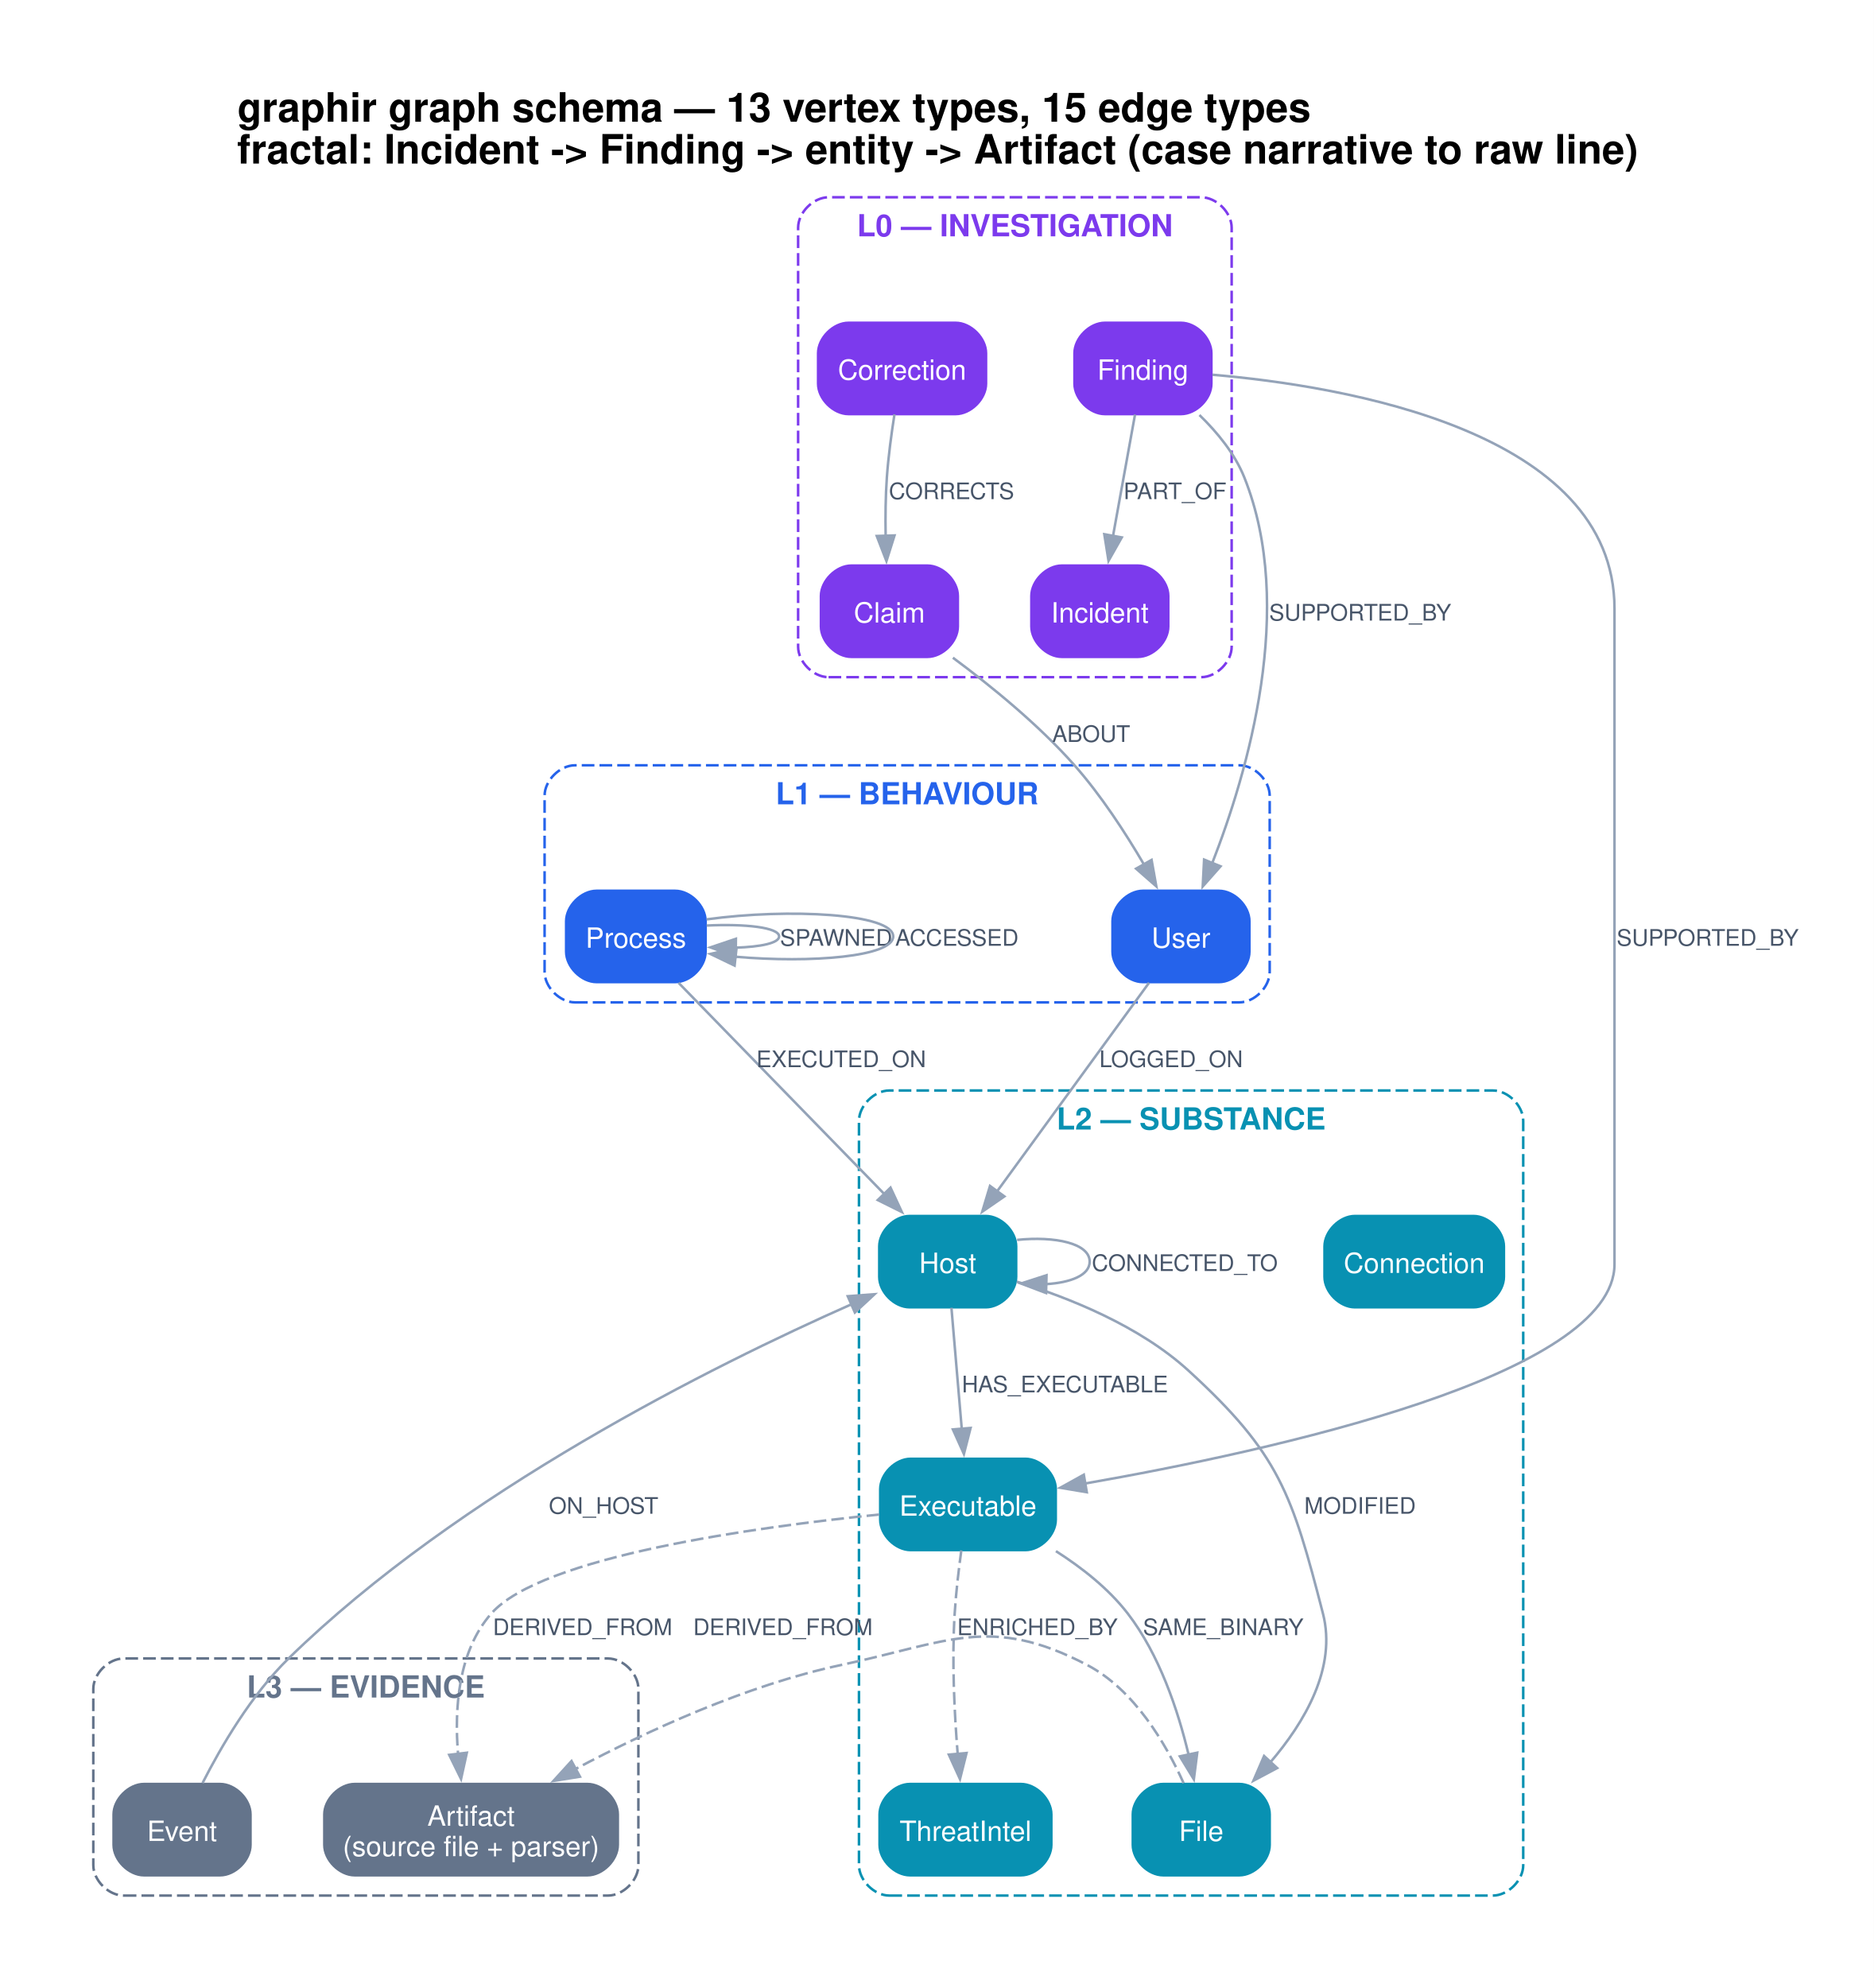
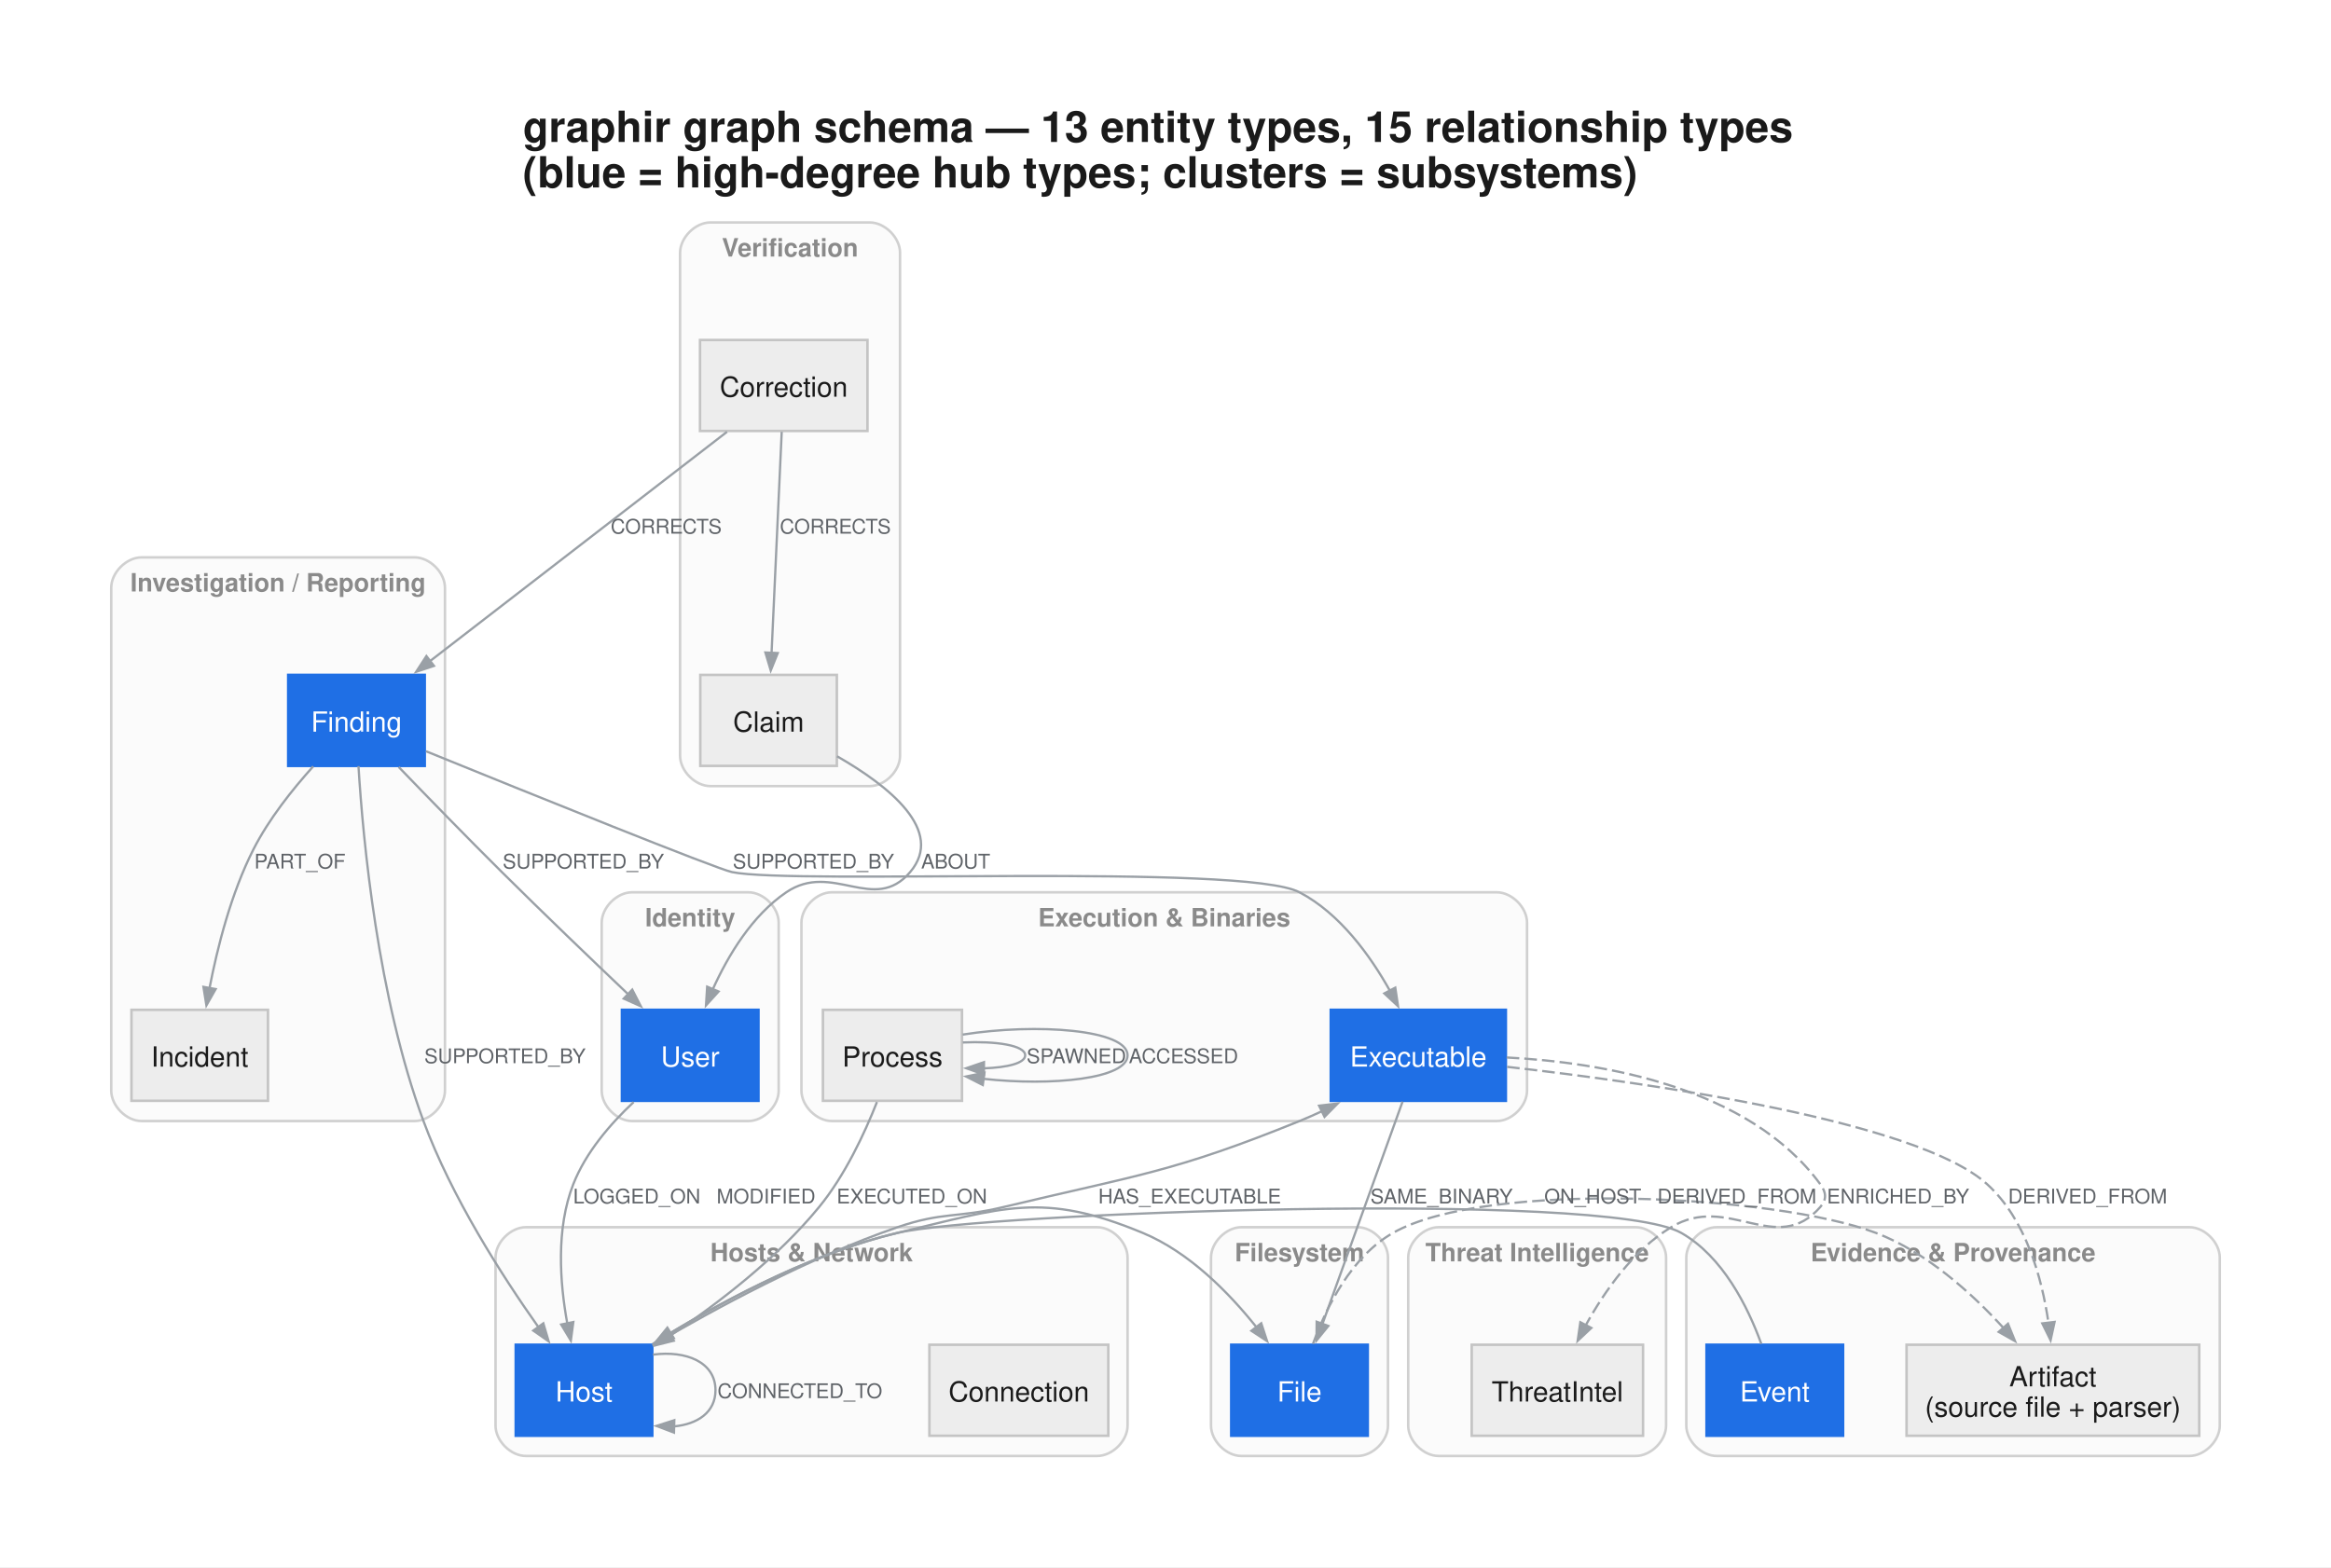
- <svg xmlns="http://www.w3.org/2000/svg" width="739pt" height="784pt" viewBox="0.00 0.00 739.00 784.00">
-   <g id="graph0" class="graph" transform="scale(1 1) rotate(0) translate(28.8 755.55)">
-     <polygon fill="white" stroke="none" points="-28.8,28.8 -28.8,-755.55 710.3,-755.55 710.3,28.8 -28.8,28.8" />
-     <text xml:space="preserve" text-anchor="start" x="64.75" y="-707.55" font-family="Helvetica,sans-Serif" font-weight="bold" font-size="16.00">graphir graph schema — 13 vertex types, 15 edge types</text>
-     <text xml:space="preserve" text-anchor="start" x="64.75" y="-691.05" font-family="Helvetica,sans-Serif" font-weight="bold" font-size="16.00">fractal: Incident -&gt; Finding -&gt; entity -&gt; Artifact (case narrative to raw line)</text>
+ <svg xmlns="http://www.w3.org/2000/svg" width="922pt" height="620pt" viewBox="0.00 0.00 922.00 620.00">
+   <g id="graph0" class="graph" transform="scale(1 1) rotate(0) translate(36 584)">
+     <polygon fill="white" stroke="none" points="-36,36 -36,-584 886,-584 886,36 -36,36" />
+     <text xml:space="preserve" text-anchor="start" x="170.75" y="-527.85" font-family="Helvetica,sans-Serif" font-weight="bold" font-size="17.00" fill="#1a1a1a">graphir graph schema — 13 entity types, 15 relationship types</text>
+     <text xml:space="preserve" text-anchor="start" x="170.75" y="-509.85" font-family="Helvetica,sans-Serif" font-weight="bold" font-size="17.00" fill="#1a1a1a">(blue = high-degree hub types; clusters = subsystems)</text>
    <g id="clust1" class="cluster">
-       <path fill="white" stroke="#7c3aed" stroke-dasharray="5,2" d="M298,-488.5C298,-488.5 445,-488.5 445,-488.5 451,-488.5 457,-494.5 457,-500.5 457,-500.5 457,-665.75 457,-665.75 457,-671.75 451,-677.75 445,-677.75 445,-677.75 298,-677.75 298,-677.75 292,-677.75 286,-671.75 286,-665.75 286,-665.75 286,-500.5 286,-500.5 286,-494.5 292,-488.5 298,-488.5" />
-       <text xml:space="preserve" text-anchor="middle" x="371.5" y="-662.35" font-family="Helvetica,sans-Serif" font-weight="bold" font-size="12.00" fill="#7c3aed">L0 — INVESTIGATION</text>
+       <path fill="#fbfbfb" stroke="#d0d0d0" d="M20,-140.5C20,-140.5 128,-140.5 128,-140.5 134,-140.5 140,-146.5 140,-152.5 140,-152.5 140,-351.5 140,-351.5 140,-357.5 134,-363.5 128,-363.5 128,-363.5 20,-363.5 20,-363.5 14,-363.5 8,-357.5 8,-351.5 8,-351.5 8,-152.5 8,-152.5 8,-146.5 14,-140.5 20,-140.5" />
+       <text xml:space="preserve" text-anchor="middle" x="74" y="-350" font-family="Helvetica,sans-Serif" font-weight="bold" font-size="10.00" fill="#8a8a8a">Investigation / Reporting</text>
    </g>
    <g id="clust2" class="cluster">
-       <path fill="white" stroke="#2563eb" stroke-dasharray="5,2" d="M198,-360.25C198,-360.25 460,-360.25 460,-360.25 466,-360.25 472,-366.25 472,-372.25 472,-372.25 472,-441.75 472,-441.75 472,-447.75 466,-453.75 460,-453.75 460,-453.75 198,-453.75 198,-453.75 192,-453.75 186,-447.75 186,-441.75 186,-441.75 186,-372.25 186,-372.25 186,-366.25 192,-360.25 198,-360.25" />
-       <text xml:space="preserve" text-anchor="middle" x="329" y="-438.35" font-family="Helvetica,sans-Serif" font-weight="bold" font-size="12.00" fill="#2563eb">L1 — BEHAVIOUR</text>
+       <path fill="#fbfbfb" stroke="#d0d0d0" d="M245,-273C245,-273 308,-273 308,-273 314,-273 320,-279 320,-285 320,-285 320,-484 320,-484 320,-490 314,-496 308,-496 308,-496 245,-496 245,-496 239,-496 233,-490 233,-484 233,-484 233,-285 233,-285 233,-279 239,-273 245,-273" />
+       <text xml:space="preserve" text-anchor="middle" x="276.5" y="-482.5" font-family="Helvetica,sans-Serif" font-weight="bold" font-size="10.00" fill="#8a8a8a">Verification</text>
    </g>
    <g id="clust3" class="cluster">
-       <path fill="white" stroke="#0891b2" stroke-dasharray="5,2" d="M322,-8C322,-8 560,-8 560,-8 566,-8 572,-14 572,-20 572,-20 572,-313.5 572,-313.5 572,-319.5 566,-325.5 560,-325.5 560,-325.5 322,-325.5 322,-325.5 316,-325.5 310,-319.5 310,-313.5 310,-313.5 310,-20 310,-20 310,-14 316,-8 322,-8" />
-       <text xml:space="preserve" text-anchor="middle" x="441" y="-310.1" font-family="Helvetica,sans-Serif" font-weight="bold" font-size="12.00" fill="#0891b2">L2 — SUBSTANCE</text>
+       <path fill="#fbfbfb" stroke="#d0d0d0" d="M214,-140.5C214,-140.5 260,-140.5 260,-140.5 266,-140.5 272,-146.5 272,-152.5 272,-152.5 272,-219 272,-219 272,-225 266,-231 260,-231 260,-231 214,-231 214,-231 208,-231 202,-225 202,-219 202,-219 202,-152.5 202,-152.5 202,-146.5 208,-140.5 214,-140.5" />
+       <text xml:space="preserve" text-anchor="middle" x="237" y="-217.5" font-family="Helvetica,sans-Serif" font-weight="bold" font-size="10.00" fill="#8a8a8a">Identity</text>
    </g>
    <g id="clust4" class="cluster">
-       <path fill="white" stroke="#64748b" stroke-dasharray="5,2" d="M20,-8C20,-8 211,-8 211,-8 217,-8 223,-14 223,-20 223,-20 223,-89.5 223,-89.5 223,-95.5 217,-101.5 211,-101.5 211,-101.5 20,-101.5 20,-101.5 14,-101.5 8,-95.5 8,-89.5 8,-89.5 8,-20 8,-20 8,-14 14,-8 20,-8" />
-       <text xml:space="preserve" text-anchor="middle" x="115.5" y="-86.1" font-family="Helvetica,sans-Serif" font-weight="bold" font-size="12.00" fill="#64748b">L3 — EVIDENCE</text>
+       <path fill="#fbfbfb" stroke="#d0d0d0" d="M293,-140.5C293,-140.5 556,-140.5 556,-140.5 562,-140.5 568,-146.5 568,-152.5 568,-152.5 568,-219 568,-219 568,-225 562,-231 556,-231 556,-231 293,-231 293,-231 287,-231 281,-225 281,-219 281,-219 281,-152.5 281,-152.5 281,-146.5 287,-140.5 293,-140.5" />
+       <text xml:space="preserve" text-anchor="middle" x="424.5" y="-217.5" font-family="Helvetica,sans-Serif" font-weight="bold" font-size="10.00" fill="#8a8a8a">Execution &amp; Binaries</text>
+     </g>
+     <g id="clust5" class="cluster">
+       <path fill="#fbfbfb" stroke="#d0d0d0" d="M455,-8C455,-8 501,-8 501,-8 507,-8 513,-14 513,-20 513,-20 513,-86.5 513,-86.5 513,-92.5 507,-98.5 501,-98.5 501,-98.5 455,-98.5 455,-98.5 449,-98.5 443,-92.5 443,-86.5 443,-86.5 443,-20 443,-20 443,-14 449,-8 455,-8" />
+       <text xml:space="preserve" text-anchor="middle" x="478" y="-85" font-family="Helvetica,sans-Serif" font-weight="bold" font-size="10.00" fill="#8a8a8a">Filesystem</text>
+     </g>
+     <g id="clust6" class="cluster">
+       <path fill="#fbfbfb" stroke="#d0d0d0" d="M172,-8C172,-8 398,-8 398,-8 404,-8 410,-14 410,-20 410,-20 410,-86.5 410,-86.5 410,-92.5 404,-98.5 398,-98.5 398,-98.5 172,-98.5 172,-98.5 166,-98.5 160,-92.5 160,-86.5 160,-86.5 160,-20 160,-20 160,-14 166,-8 172,-8" />
+       <text xml:space="preserve" text-anchor="middle" x="285" y="-85" font-family="Helvetica,sans-Serif" font-weight="bold" font-size="10.00" fill="#8a8a8a">Hosts &amp; Network</text>
+     </g>
+     <g id="clust7" class="cluster">
+       <path fill="#fbfbfb" stroke="#d0d0d0" d="M533,-8C533,-8 611,-8 611,-8 617,-8 623,-14 623,-20 623,-20 623,-86.5 623,-86.5 623,-92.5 617,-98.5 611,-98.5 611,-98.5 533,-98.5 533,-98.5 527,-98.5 521,-92.5 521,-86.5 521,-86.5 521,-20 521,-20 521,-14 527,-8 533,-8" />
+       <text xml:space="preserve" text-anchor="middle" x="572" y="-85" font-family="Helvetica,sans-Serif" font-weight="bold" font-size="10.00" fill="#8a8a8a">Threat Intelligence</text>
+     </g>
+     <g id="clust8" class="cluster">
+       <path fill="#fbfbfb" stroke="#d0d0d0" d="M643,-8C643,-8 830,-8 830,-8 836,-8 842,-14 842,-20 842,-20 842,-86.5 842,-86.5 842,-92.5 836,-98.5 830,-98.5 830,-98.5 643,-98.5 643,-98.5 637,-98.5 631,-92.5 631,-86.5 631,-86.5 631,-20 631,-20 631,-14 637,-8 643,-8" />
+       <text xml:space="preserve" text-anchor="middle" x="736.5" y="-85" font-family="Helvetica,sans-Serif" font-weight="bold" font-size="10.00" fill="#8a8a8a">Evidence &amp; Provenance</text>
    </g>
    <g id="node1" class="node">
-       <path fill="#7c3aed" stroke="#7c3aed" d="M420,-532.5C420,-532.5 390,-532.5 390,-532.5 384,-532.5 378,-526.5 378,-520.5 378,-520.5 378,-508.5 378,-508.5 378,-502.5 384,-496.5 390,-496.5 390,-496.5 420,-496.5 420,-496.5 426,-496.5 432,-502.5 432,-508.5 432,-508.5 432,-520.5 432,-520.5 432,-526.5 426,-532.5 420,-532.5" />
-       <text xml:space="preserve" text-anchor="middle" x="405" y="-510.05" font-family="Helvetica,sans-Serif" font-size="11.00" fill="white">Incident</text>
+       <polygon fill="#ededed" stroke="#c4c4c4" points="70,-184.5 16,-184.5 16,-148.5 70,-148.5 70,-184.5" />
+       <text xml:space="preserve" text-anchor="middle" x="43" y="-162.05" font-family="Helvetica,sans-Serif" font-size="11.00" fill="#1a1a1a">Incident</text>
    </g>
    <g id="node2" class="node">
-       <path fill="#7c3aed" stroke="#7c3aed" d="M437,-628.25C437,-628.25 407,-628.25 407,-628.25 401,-628.25 395,-622.25 395,-616.25 395,-616.25 395,-604.25 395,-604.25 395,-598.25 401,-592.25 407,-592.25 407,-592.25 437,-592.25 437,-592.25 443,-592.25 449,-598.25 449,-604.25 449,-604.25 449,-616.25 449,-616.25 449,-622.25 443,-628.25 437,-628.25" />
-       <text xml:space="preserve" text-anchor="middle" x="422" y="-605.8" font-family="Helvetica,sans-Serif" font-size="11.00" fill="white">Finding</text>
+       <polygon fill="#1f6fe5" stroke="#1f6fe5" points="132,-317 78,-317 78,-281 132,-281 132,-317" />
+       <text xml:space="preserve" text-anchor="middle" x="105" y="-294.55" font-family="Helvetica,sans-Serif" font-size="11.00" fill="white">Finding</text>
    </g>
    <g id="edge1" class="edge">
-       <path fill="none" stroke="#94a3b8" d="M418.88,-592.05C416.45,-578.66 413.03,-559.77 410.19,-544.11" />
-       <polygon fill="#94a3b8" stroke="#94a3b8" points="413.65,-543.61 408.43,-534.39 406.77,-544.86 413.65,-543.61" />
-       <text xml:space="preserve" text-anchor="middle" x="434.63" y="-558.7" font-family="Helvetica,sans-Serif" font-size="9.00" fill="#475569">PART_OF</text>
+       <path fill="none" stroke="#9aa0a6" stroke-width="0.9" d="M87.88,-280.8C79.68,-271.71 70.35,-259.98 64.25,-248 55.43,-230.67 50.01,-209.32 46.85,-192.96" />
+       <polygon fill="#9aa0a6" stroke="#9aa0a6" stroke-width="0.9" points="49.3,-192.71 45.64,-186.25 44.47,-193.58 49.3,-192.71" />
+       <text xml:space="preserve" text-anchor="middle" x="82.62" y="-240.4" font-family="Helvetica,sans-Serif" font-size="8.00" fill="#5f6368">PART_OF</text>
    </g>
    <g id="node5" class="node">
-       <path fill="#2563eb" stroke="#2563eb" d="M452,-404.25C452,-404.25 422,-404.25 422,-404.25 416,-404.25 410,-398.25 410,-392.25 410,-392.25 410,-380.25 410,-380.25 410,-374.25 416,-368.25 422,-368.25 422,-368.25 452,-368.25 452,-368.25 458,-368.25 464,-374.25 464,-380.25 464,-380.25 464,-392.25 464,-392.25 464,-398.25 458,-404.25 452,-404.25" />
-       <text xml:space="preserve" text-anchor="middle" x="437" y="-381.8" font-family="Helvetica,sans-Serif" font-size="11.00" fill="white">User</text>
+       <polygon fill="#1f6fe5" stroke="#1f6fe5" points="264,-184.5 210,-184.5 210,-148.5 264,-148.5 264,-184.5" />
+       <text xml:space="preserve" text-anchor="middle" x="237" y="-162.05" font-family="Helvetica,sans-Serif" font-size="11.00" fill="white">User</text>
    </g>
    <g id="edge2" class="edge">
-       <path fill="none" stroke="#94a3b8" d="M444.29,-591.88C451.34,-585.05 458.26,-576.6 462,-567.25 482.44,-516.15 463.41,-451.1 449.22,-414.85" />
-       <polygon fill="#94a3b8" stroke="#94a3b8" points="452.61,-413.91 445.59,-405.97 446.13,-416.55 452.61,-413.91" />
-       <text xml:space="preserve" text-anchor="middle" x="507.7" y="-510.82" font-family="Helvetica,sans-Serif" font-size="9.00" fill="#475569">SUPPORTED_BY</text>
+       <path fill="none" stroke="#9aa0a6" stroke-width="0.9" d="M121.71,-280.55C133.1,-268.73 148.59,-252.8 162.5,-239 178.98,-222.65 197.85,-204.54 212.48,-190.64" />
+       <polygon fill="#9aa0a6" stroke="#9aa0a6" stroke-width="0.9" points="214.08,-192.49 217.48,-185.9 210.71,-188.94 214.08,-192.49" />
+       <text xml:space="preserve" text-anchor="middle" x="194.75" y="-240.4" font-family="Helvetica,sans-Serif" font-size="8.00" fill="#5f6368">SUPPORTED_BY</text>
+     </g>
+     <g id="node7" class="node">
+       <polygon fill="#1f6fe5" stroke="#1f6fe5" points="559.62,-184.5 490.38,-184.5 490.38,-148.5 559.62,-148.5 559.62,-184.5" />
+       <text xml:space="preserve" text-anchor="middle" x="525" y="-162.05" font-family="Helvetica,sans-Serif" font-size="11.00" fill="white">Executable</text>
+     </g>
+     <g id="edge3" class="edge">
+       <path fill="none" stroke="#9aa0a6" stroke-width="0.9" d="M132.49,-286.8C173.67,-270.05 247.27,-240.31 253.5,-239 277.93,-233.87 455.91,-242.63 478,-231 494.02,-222.57 506.01,-205.95 513.88,-191.83" />
+       <polygon fill="#9aa0a6" stroke="#9aa0a6" stroke-width="0.9" points="515.89,-193.27 516.98,-185.93 511.55,-190.99 515.89,-193.27" />
+       <text xml:space="preserve" text-anchor="middle" x="285.75" y="-240.4" font-family="Helvetica,sans-Serif" font-size="8.00" fill="#5f6368">SUPPORTED_BY</text>
+     </g>
+     <g id="node9" class="node">
+       <polygon fill="#1f6fe5" stroke="#1f6fe5" points="222,-52 168,-52 168,-16 222,-16 222,-52" />
+       <text xml:space="preserve" text-anchor="middle" x="195" y="-29.55" font-family="Helvetica,sans-Serif" font-size="11.00" fill="white">Host</text>
+     </g>
+     <g id="edge4" class="edge">
+       <path fill="none" stroke="#9aa0a6" stroke-width="0.9" d="M105.79,-280.91C107.6,-251.41 113.42,-189.39 131.5,-140.5 142.63,-110.42 162.52,-79.36 177.09,-58.8" />
+       <polygon fill="#9aa0a6" stroke="#9aa0a6" stroke-width="0.9" points="178.91,-60.47 181.01,-53.35 174.93,-57.6 178.91,-60.47" />
+       <text xml:space="preserve" text-anchor="middle" x="163.75" y="-163.4" font-family="Helvetica,sans-Serif" font-size="8.00" fill="#5f6368">SUPPORTED_BY</text>
+     </g>
+     <g id="node3" class="node">
+       <polygon fill="#ededed" stroke="#c4c4c4" points="295,-317 241,-317 241,-281 295,-281 295,-317" />
+       <text xml:space="preserve" text-anchor="middle" x="268" y="-294.55" font-family="Helvetica,sans-Serif" font-size="11.00" fill="#1a1a1a">Claim</text>
+     </g>
+     <g id="edge7" class="edge">
+       <path fill="none" stroke="#9aa0a6" stroke-width="0.9" d="M295.1,-284.8C315.55,-273.09 337.9,-255.36 324,-239 309.71,-222.19 293.25,-243.4 275,-231 261.5,-221.83 252.04,-206.12 245.93,-192.62" />
+       <polygon fill="#9aa0a6" stroke="#9aa0a6" stroke-width="0.9" points="248.22,-191.75 243.25,-186.25 243.71,-193.65 248.22,-191.75" />
+       <text xml:space="preserve" text-anchor="middle" x="342" y="-240.4" font-family="Helvetica,sans-Serif" font-size="8.00" fill="#5f6368">ABOUT</text>
+     </g>
+     <g id="node4" class="node">
+       <polygon fill="#ededed" stroke="#c4c4c4" points="307.12,-449.5 240.88,-449.5 240.88,-413.5 307.12,-413.5 307.12,-449.5" />
+       <text xml:space="preserve" text-anchor="middle" x="274" y="-427.05" font-family="Helvetica,sans-Serif" font-size="11.00" fill="#1a1a1a">Correction</text>
+     </g>
+     <g id="edge6" class="edge">
+       <path fill="none" stroke="#9aa0a6" stroke-width="0.9" d="M251.56,-413.17C221.25,-389.77 167.22,-348.05 133.91,-322.32" />
+       <polygon fill="#9aa0a6" stroke="#9aa0a6" stroke-width="0.9" points="135.65,-320.57 128.61,-318.23 132.66,-324.45 135.65,-320.57" />
+       <text xml:space="preserve" text-anchor="middle" x="227.51" y="-372.9" font-family="Helvetica,sans-Serif" font-size="8.00" fill="#5f6368">CORRECTS</text>
+     </g>
+     <g id="edge5" class="edge">
+       <path fill="none" stroke="#9aa0a6" stroke-width="0.9" d="M273.2,-413.17C272.17,-390.75 270.37,-351.49 269.18,-325.62" />
+       <polygon fill="#9aa0a6" stroke="#9aa0a6" stroke-width="0.9" points="271.63,-325.64 268.86,-318.76 266.74,-325.87 271.63,-325.64" />
+       <text xml:space="preserve" text-anchor="middle" x="294.41" y="-372.9" font-family="Helvetica,sans-Serif" font-size="8.00" fill="#5f6368">CORRECTS</text>
+     </g>
+     <g id="edge8" class="edge">
+       <path fill="none" stroke="#9aa0a6" stroke-width="0.9" d="M214.63,-148C205.37,-139.34 195.67,-128.05 190.75,-115.5 183.88,-97.97 185.41,-76.63 188.4,-60.33" />
+       <polygon fill="#9aa0a6" stroke="#9aa0a6" stroke-width="0.9" points="190.77,-60.99 189.79,-53.64 185.97,-60 190.77,-60.99" />
+       <text xml:space="preserve" text-anchor="middle" x="215.88" y="-107.9" font-family="Helvetica,sans-Serif" font-size="8.00" fill="#5f6368">LOGGED_ON</text>
+     </g>
+     <g id="node6" class="node">
+       <polygon fill="#ededed" stroke="#c4c4c4" points="344.5,-184.5 289.5,-184.5 289.5,-148.5 344.5,-148.5 344.5,-184.5" />
+       <text xml:space="preserve" text-anchor="middle" x="317" y="-162.05" font-family="Helvetica,sans-Serif" font-size="11.00" fill="#1a1a1a">Process</text>
+     </g>
+     <g id="edge9" class="edge">
+       <path fill="none" stroke="#9aa0a6" stroke-width="0.9" d="M344.82,-171.59C357.96,-172.18 369.5,-170.48 369.5,-166.5 369.5,-163.39 362.46,-161.67 353.11,-161.35" />
+       <polygon fill="#9aa0a6" stroke="#9aa0a6" stroke-width="0.9" points="353.16,-158.9 346.18,-161.4 353.2,-163.8 353.16,-158.9" />
+       <text xml:space="preserve" text-anchor="middle" x="389.75" y="-163.4" font-family="Helvetica,sans-Serif" font-size="8.00" fill="#5f6368">SPAWNED</text>
+     </g>
+     <g id="edge11" class="edge">
+       <path fill="none" stroke="#9aa0a6" stroke-width="0.9" d="M344.77,-174.7C374.16,-179.37 410,-176.64 410,-166.5 410,-157.28 380.31,-154.18 352.82,-157.22" />
+       <polygon fill="#9aa0a6" stroke="#9aa0a6" stroke-width="0.9" points="352.73,-154.76 346.12,-158.12 353.39,-159.62 352.73,-154.76" />
+       <text xml:space="preserve" text-anchor="middle" x="432.12" y="-163.4" font-family="Helvetica,sans-Serif" font-size="8.00" fill="#5f6368">ACCESSED</text>
+     </g>
+     <g id="edge10" class="edge">
+       <path fill="none" stroke="#9aa0a6" stroke-width="0.9" d="M310.87,-148.02C305.96,-135.59 298.2,-118.95 288,-106.5 271.45,-86.29 248.14,-68.39 229,-55.55" />
+       <polygon fill="#9aa0a6" stroke="#9aa0a6" stroke-width="0.9" points="230.49,-53.6 223.3,-51.8 227.8,-57.69 230.49,-53.6" />
+       <text xml:space="preserve" text-anchor="middle" x="324.69" y="-107.9" font-family="Helvetica,sans-Serif" font-size="8.00" fill="#5f6368">EXECUTED_ON</text>
    </g>
    <g id="node8" class="node">
-       <path fill="#0891b2" stroke="#0891b2" d="M375.62,-180.25C375.62,-180.25 330.38,-180.25 330.38,-180.25 324.38,-180.25 318.38,-174.25 318.38,-168.25 318.38,-168.25 318.38,-156.25 318.38,-156.25 318.38,-150.25 324.38,-144.25 330.38,-144.25 330.38,-144.25 375.62,-144.25 375.62,-144.25 381.62,-144.25 387.62,-150.25 387.62,-156.25 387.62,-156.25 387.62,-168.25 387.62,-168.25 387.62,-174.25 381.62,-180.25 375.62,-180.25" />
-       <text xml:space="preserve" text-anchor="middle" x="353" y="-157.8" font-family="Helvetica,sans-Serif" font-size="11.00" fill="white">Executable</text>
+       <polygon fill="#1f6fe5" stroke="#1f6fe5" points="505,-52 451,-52 451,-16 505,-16 505,-52" />
+       <text xml:space="preserve" text-anchor="middle" x="478" y="-29.55" font-family="Helvetica,sans-Serif" font-size="11.00" fill="white">File</text>
    </g>
-     <g id="edge3" class="edge">
-       <path fill="none" stroke="#94a3b8" d="M449.44,-607.76C501.18,-603.32 608,-585.65 608,-515.5 608,-515.5 608,-515.5 608,-257 608,-213.01 472.63,-183.35 399.15,-170.5" />
-       <polygon fill="#94a3b8" stroke="#94a3b8" points="399.86,-167.07 389.41,-168.83 398.68,-173.97 399.86,-167.07" />
-       <text xml:space="preserve" text-anchor="middle" x="644.75" y="-382.57" font-family="Helvetica,sans-Serif" font-size="9.00" fill="#475569">SUPPORTED_BY</text>
+     <g id="edge15" class="edge">
+       <path fill="none" stroke="#9aa0a6" stroke-width="0.9" d="M518.76,-148.17C510.61,-125.55 496.3,-85.81 486.98,-59.95" />
+       <polygon fill="#9aa0a6" stroke="#9aa0a6" stroke-width="0.9" points="489.41,-59.44 484.73,-53.68 484.8,-61.1 489.41,-59.44" />
+       <text xml:space="preserve" text-anchor="middle" x="534.21" y="-107.9" font-family="Helvetica,sans-Serif" font-size="8.00" fill="#5f6368">SAME_BINARY</text>
    </g>
-     <g id="node3" class="node">
-       <path fill="#7c3aed" stroke="#7c3aed" d="M348.12,-628.25C348.12,-628.25 305.88,-628.25 305.88,-628.25 299.88,-628.25 293.88,-622.25 293.88,-616.25 293.88,-616.25 293.88,-604.25 293.88,-604.25 293.88,-598.25 299.88,-592.25 305.88,-592.25 305.88,-592.25 348.12,-592.25 348.12,-592.25 354.12,-592.25 360.12,-598.25 360.12,-604.25 360.12,-604.25 360.12,-616.25 360.12,-616.25 360.12,-622.25 354.12,-628.25 348.12,-628.25" />
-       <text xml:space="preserve" text-anchor="middle" x="327" y="-605.8" font-family="Helvetica,sans-Serif" font-size="11.00" fill="white">Correction</text>
+     <g id="node11" class="node">
+       <polygon fill="#ededed" stroke="#c4c4c4" points="613.88,-52 546.12,-52 546.12,-16 613.88,-16 613.88,-52" />
+       <text xml:space="preserve" text-anchor="middle" x="580" y="-29.55" font-family="Helvetica,sans-Serif" font-size="11.00" fill="#1a1a1a">ThreatIntel</text>
    </g>
-     <g id="node4" class="node">
-       <path fill="#7c3aed" stroke="#7c3aed" d="M337,-532.5C337,-532.5 307,-532.5 307,-532.5 301,-532.5 295,-526.5 295,-520.5 295,-520.5 295,-508.5 295,-508.5 295,-502.5 301,-496.5 307,-496.5 307,-496.5 337,-496.5 337,-496.5 343,-496.5 349,-502.5 349,-508.5 349,-508.5 349,-520.5 349,-520.5 349,-526.5 343,-532.5 337,-532.5" />
-       <text xml:space="preserve" text-anchor="middle" x="322" y="-510.05" font-family="Helvetica,sans-Serif" font-size="11.00" fill="white">Claim</text>
+     <g id="edge16" class="edge">
+       <path fill="none" stroke="#9aa0a6" stroke-width="0.9" stroke-dasharray="5,2" d="M559.94,-165.65C597.52,-163.7 655.67,-154.11 684,-115.5 686.37,-112.28 686.63,-109.51 684,-106.5 666.59,-86.57 647.64,-112.21 625,-98.5 610.08,-89.46 598.76,-73.39 591.21,-59.68" />
+       <polygon fill="#9aa0a6" stroke="#9aa0a6" stroke-width="0.9" points="593.44,-58.65 588.03,-53.57 589.09,-60.91 593.44,-58.65" />
+       <text xml:space="preserve" text-anchor="middle" x="714.75" y="-107.9" font-family="Helvetica,sans-Serif" font-size="8.00" fill="#5f6368">ENRICHED_BY</text>
    </g>
-     <g id="edge4" class="edge">
-       <path fill="none" stroke="#94a3b8" d="M324,-592.14C322.81,-584.55 321.58,-575.48 321,-567.25 320.47,-559.81 320.39,-551.75 320.52,-544.27" />
-       <polygon fill="#94a3b8" stroke="#94a3b8" points="324.02,-544.39 320.84,-534.28 317.02,-544.17 324.02,-544.39" />
-       <text xml:space="preserve" text-anchor="middle" x="346.5" y="-558.7" font-family="Helvetica,sans-Serif" font-size="9.00" fill="#475569">CORRECTS</text>
+     <g id="node13" class="node">
+       <polygon fill="#ededed" stroke="#c4c4c4" points="833.88,-52 718.12,-52 718.12,-16 833.88,-16 833.88,-52" />
+       <text xml:space="preserve" text-anchor="middle" x="776" y="-35.55" font-family="Helvetica,sans-Serif" font-size="11.00" fill="#1a1a1a">Artifact</text>
+       <text xml:space="preserve" text-anchor="middle" x="776" y="-23.55" font-family="Helvetica,sans-Serif" font-size="11.00" fill="#1a1a1a">(source file + parser)</text>
    </g>
-     <g id="edge5" class="edge">
-       <path fill="none" stroke="#94a3b8" d="M347.05,-496.17C362,-485.09 380.79,-469.82 395,-453.75 405.46,-441.92 415.04,-427.21 422.4,-414.64" />
-       <polygon fill="#94a3b8" stroke="#94a3b8" points="425.41,-416.43 427.28,-406 419.31,-412.98 425.41,-416.43" />
-       <text xml:space="preserve" text-anchor="middle" x="401.58" y="-462.95" font-family="Helvetica,sans-Serif" font-size="9.00" fill="#475569">ABOUT</text>
+     <g id="edge19" class="edge">
+       <path fill="none" stroke="#9aa0a6" stroke-width="0.9" stroke-dasharray="5,2" d="M560.1,-161.95C616.17,-155.6 722.48,-140.55 750,-115.5 765.31,-101.57 771.64,-78.58 774.24,-60.72" />
+       <polygon fill="#9aa0a6" stroke="#9aa0a6" stroke-width="0.9" points="776.67,-61.03 775.08,-53.79 771.81,-60.44 776.67,-61.03" />
+       <text xml:space="preserve" text-anchor="middle" x="789.73" y="-107.9" font-family="Helvetica,sans-Serif" font-size="8.00" fill="#5f6368">DERIVED_FROM</text>
    </g>
-     <g id="node7" class="node">
-       <path fill="#0891b2" stroke="#0891b2" d="M360,-276C360,-276 330,-276 330,-276 324,-276 318,-270 318,-264 318,-264 318,-252 318,-252 318,-246 324,-240 330,-240 330,-240 360,-240 360,-240 366,-240 372,-246 372,-252 372,-252 372,-264 372,-264 372,-270 366,-276 360,-276" />
-       <text xml:space="preserve" text-anchor="middle" x="345" y="-253.55" font-family="Helvetica,sans-Serif" font-size="11.00" fill="white">Host</text>
+     <g id="edge18" class="edge">
+       <path fill="none" stroke="#9aa0a6" stroke-width="0.9" stroke-dasharray="5,2" d="M483.35,-52.38C488.72,-67.16 498.61,-86.92 515,-96.25 551.89,-117.24 666.33,-111.34 706,-96.25 725.9,-88.68 743.76,-72.57 756.46,-58.63" />
+       <polygon fill="#9aa0a6" stroke="#9aa0a6" stroke-width="0.9" points="758.24,-60.32 761.02,-53.44 754.56,-57.08 758.24,-60.32" />
+       <text xml:space="preserve" text-anchor="middle" x="651" y="-107.9" font-family="Helvetica,sans-Serif" font-size="8.00" fill="#5f6368">DERIVED_FROM</text>
    </g>
-     <g id="edge6" class="edge">
-       <path fill="none" stroke="#94a3b8" d="M424.4,-367.96C408.93,-346.74 382.54,-310.51 364.46,-285.7" />
-       <polygon fill="#94a3b8" stroke="#94a3b8" points="367.35,-283.73 358.63,-277.71 361.69,-287.85 367.35,-283.73" />
-       <text xml:space="preserve" text-anchor="middle" x="433.12" y="-334.7" font-family="Helvetica,sans-Serif" font-size="9.00" fill="#475569">LOGGED_ON</text>
+     <g id="edge13" class="edge">
+       <path fill="none" stroke="#9aa0a6" stroke-width="0.9" d="M222.07,-51.73C246.54,-66.15 284,-86.48 319,-98.5 336.97,-104.67 342.52,-102.07 361,-106.5 413.66,-119.14 427.83,-120.12 478,-140.5 480.95,-141.7 483.96,-143.03 486.95,-144.43" />
+       <polygon fill="#9aa0a6" stroke="#9aa0a6" stroke-width="0.9" points="485.75,-146.57 493.11,-147.44 487.9,-142.16 485.75,-146.57" />
+       <text xml:space="preserve" text-anchor="middle" x="434.57" y="-107.9" font-family="Helvetica,sans-Serif" font-size="8.00" fill="#5f6368">HAS_EXECUTABLE</text>
    </g>
-     <g id="node6" class="node">
-       <path fill="#2563eb" stroke="#2563eb" d="M237.5,-404.25C237.5,-404.25 206.5,-404.25 206.5,-404.25 200.5,-404.25 194.5,-398.25 194.5,-392.25 194.5,-392.25 194.5,-380.25 194.5,-380.25 194.5,-374.25 200.5,-368.25 206.5,-368.25 206.5,-368.25 237.5,-368.25 237.5,-368.25 243.5,-368.25 249.5,-374.25 249.5,-380.25 249.5,-380.25 249.5,-392.25 249.5,-392.25 249.5,-398.25 243.5,-404.25 237.5,-404.25" />
-       <text xml:space="preserve" text-anchor="middle" x="222" y="-381.8" font-family="Helvetica,sans-Serif" font-size="11.00" fill="white">Process</text>
-     </g>
-     <g id="edge7" class="edge">
-       <path fill="none" stroke="#94a3b8" d="M249.91,-390.55C264.87,-391.28 278.5,-389.85 278.5,-386.25 278.5,-383.61 271.15,-382.13 261.32,-381.82" />
-       <polygon fill="#94a3b8" stroke="#94a3b8" points="261.38,-378.32 251.42,-381.93 261.46,-385.32 261.38,-378.32" />
-       <text xml:space="preserve" text-anchor="middle" x="301" y="-382.57" font-family="Helvetica,sans-Serif" font-size="9.00" fill="#475569">SPAWNED</text>
-     </g>
-     <g id="edge9" class="edge">
-       <path fill="none" stroke="#94a3b8" d="M249.88,-392.98C282.44,-397.47 323.5,-395.23 323.5,-386.25 323.5,-378.29 291.21,-375.62 261.2,-378.25" />
-       <polygon fill="#94a3b8" stroke="#94a3b8" points="260.94,-374.76 251.39,-379.35 261.71,-381.72 260.94,-374.76" />
-       <text xml:space="preserve" text-anchor="middle" x="348.62" y="-382.57" font-family="Helvetica,sans-Serif" font-size="9.00" fill="#475569">ACCESSED</text>
-     </g>
-     <g id="edge8" class="edge">
-       <path fill="none" stroke="#94a3b8" d="M238.84,-367.96C259.8,-346.45 295.75,-309.55 319.94,-284.72" />
-       <polygon fill="#94a3b8" stroke="#94a3b8" points="322.44,-287.18 326.91,-277.57 317.42,-282.29 322.44,-287.18" />
-       <text xml:space="preserve" text-anchor="middle" x="302.99" y="-334.7" font-family="Helvetica,sans-Serif" font-size="9.00" fill="#475569">EXECUTED_ON</text>
-     </g>
-     <g id="edge10" class="edge">
-       <path fill="none" stroke="#94a3b8" d="M372.37,-266.58C387.31,-268.11 401,-265.25 401,-258 401,-252.68 393.62,-249.72 383.78,-249.13" />
-       <polygon fill="#94a3b8" stroke="#94a3b8" points="383.79,-245.63 373.88,-249.38 383.97,-252.63 383.79,-245.63" />
-       <text xml:space="preserve" text-anchor="middle" x="438.5" y="-254.32" font-family="Helvetica,sans-Serif" font-size="9.00" fill="#475569">CONNECTED_TO</text>
-     </g>
-     <g id="edge11" class="edge">
-       <path fill="none" stroke="#94a3b8" d="M346.47,-239.8C347.61,-226.41 349.22,-207.52 350.56,-191.86" />
-       <polygon fill="#94a3b8" stroke="#94a3b8" points="354.02,-192.42 351.39,-182.16 347.05,-191.83 354.02,-192.42" />
-       <text xml:space="preserve" text-anchor="middle" x="391.24" y="-206.45" font-family="Helvetica,sans-Serif" font-size="9.00" fill="#475569">HAS_EXECUTABLE</text>
-     </g>
-     <g id="node9" class="node">
-       <path fill="#0891b2" stroke="#0891b2" d="M460,-52C460,-52 430,-52 430,-52 424,-52 418,-46 418,-40 418,-40 418,-28 418,-28 418,-22 424,-16 430,-16 430,-16 460,-16 460,-16 466,-16 472,-22 472,-28 472,-28 472,-40 472,-40 472,-46 466,-52 460,-52" />
-       <text xml:space="preserve" text-anchor="middle" x="445" y="-29.55" font-family="Helvetica,sans-Serif" font-size="11.00" fill="white">File</text>
+     <g id="edge14" class="edge">
+       <path fill="none" stroke="#9aa0a6" stroke-width="0.9" d="M222.13,-52.29C246.34,-67.45 283.37,-87.81 319,-96.25 360.95,-106.19 376.19,-112.79 416,-96.25 434.28,-88.66 449.96,-72.77 460.98,-58.94" />
+       <polygon fill="#9aa0a6" stroke="#9aa0a6" stroke-width="0.9" points="462.87,-60.5 465.17,-53.45 458.98,-57.52 462.87,-60.5" />
+       <text xml:space="preserve" text-anchor="middle" x="267" y="-107.9" font-family="Helvetica,sans-Serif" font-size="8.00" fill="#5f6368">MODIFIED</text>
    </g>
    <g id="edge12" class="edge">
-       <path fill="none" stroke="#94a3b8" d="M372.21,-250.11C392.79,-243.78 420.7,-232.65 440,-215 475.89,-182.18 480.84,-166.34 493,-119.25 498.51,-97.93 485.86,-76.41 472.17,-60.45" />
-       <polygon fill="#94a3b8" stroke="#94a3b8" points="474.94,-58.29 465.59,-53.31 469.79,-63.04 474.94,-58.29" />
-       <text xml:space="preserve" text-anchor="middle" x="507.65" y="-158.57" font-family="Helvetica,sans-Serif" font-size="9.00" fill="#475569">MODIFIED</text>
+       <path fill="none" stroke="#9aa0a6" stroke-width="0.9" d="M222.29,-48.09C235.41,-49.82 247,-45.13 247,-34 247,-25.31 239.93,-20.54 230.58,-19.7" />
+       <polygon fill="#9aa0a6" stroke="#9aa0a6" stroke-width="0.9" points="230.58,-17.25 223.65,-19.88 230.71,-22.14 230.58,-17.25" />
+       <text xml:space="preserve" text-anchor="middle" x="280.38" y="-30.9" font-family="Helvetica,sans-Serif" font-size="8.00" fill="#5f6368">CONNECTED_TO</text>
    </g>
-     <g id="edge13" class="edge">
-       <path fill="none" stroke="#94a3b8" d="M387.69,-143.83C397.95,-137.29 408.45,-129.03 416,-119.25 428.51,-103.03 435.84,-81.04 440,-63.6" />
-       <polygon fill="#94a3b8" stroke="#94a3b8" points="443.42,-64.36 442.08,-53.85 436.57,-62.9 443.42,-64.36" />
-       <text xml:space="preserve" text-anchor="middle" x="453.69" y="-110.7" font-family="Helvetica,sans-Serif" font-size="9.00" fill="#475569">SAME_BINARY</text>
+     <g id="node10" class="node">
+       <polygon fill="#ededed" stroke="#c4c4c4" points="402.38,-52 331.62,-52 331.62,-16 402.38,-16 402.38,-52" />
+       <text xml:space="preserve" text-anchor="middle" x="367" y="-29.55" font-family="Helvetica,sans-Serif" font-size="11.00" fill="#1a1a1a">Connection</text>
    </g>
-     <g id="node11" class="node">
-       <path fill="#0891b2" stroke="#0891b2" d="M373.88,-52C373.88,-52 330.12,-52 330.12,-52 324.12,-52 318.12,-46 318.12,-40 318.12,-40 318.12,-28 318.12,-28 318.12,-22 324.12,-16 330.12,-16 330.12,-16 373.88,-16 373.88,-16 379.88,-16 385.88,-22 385.88,-28 385.88,-28 385.88,-40 385.88,-40 385.88,-46 379.88,-52 373.88,-52" />
-       <text xml:space="preserve" text-anchor="middle" x="352" y="-29.55" font-family="Helvetica,sans-Serif" font-size="11.00" fill="white">ThreatIntel</text>
-     </g>
-     <g id="edge14" class="edge">
-       <path fill="none" stroke="#94a3b8" stroke-dasharray="5,2" d="M350.37,-144.13C349.33,-136.53 348.26,-127.46 347.75,-119.25 346.59,-100.67 347.63,-79.76 348.97,-63.42" />
-       <polygon fill="#94a3b8" stroke="#94a3b8" points="352.42,-64.22 349.84,-53.94 345.45,-63.58 352.42,-64.22" />
-       <text xml:space="preserve" text-anchor="middle" x="380.38" y="-110.7" font-family="Helvetica,sans-Serif" font-size="9.00" fill="#475569">ENRICHED_BY</text>
-     </g>
-     <g id="node13" class="node">
-       <path fill="#64748b" stroke="#64748b" d="M202.88,-52C202.88,-52 111.12,-52 111.12,-52 105.12,-52 99.12,-46 99.12,-40 99.12,-40 99.12,-28 99.12,-28 99.12,-22 105.12,-16 111.12,-16 111.12,-16 202.88,-16 202.88,-16 208.88,-16 214.88,-22 214.88,-28 214.88,-28 214.88,-40 214.88,-40 214.88,-46 208.88,-52 202.88,-52" />
-       <text xml:space="preserve" text-anchor="middle" x="157" y="-35.55" font-family="Helvetica,sans-Serif" font-size="11.00" fill="white">Artifact</text>
-       <text xml:space="preserve" text-anchor="middle" x="157" y="-23.55" font-family="Helvetica,sans-Serif" font-size="11.00" fill="white">(source file + parser)</text>
+     <g id="node12" class="node">
+       <polygon fill="#1f6fe5" stroke="#1f6fe5" points="693,-52 639,-52 639,-16 693,-16 693,-52" />
+       <text xml:space="preserve" text-anchor="middle" x="666" y="-29.55" font-family="Helvetica,sans-Serif" font-size="11.00" fill="white">Event</text>
    </g>
    <g id="edge17" class="edge">
-       <path fill="none" stroke="#94a3b8" stroke-dasharray="5,2" d="M317.99,-158.27C269.3,-153.35 184.86,-141.76 165,-119.25 151.91,-104.41 150.38,-81.86 151.87,-63.82" />
-       <polygon fill="#94a3b8" stroke="#94a3b8" points="155.33,-64.33 153.05,-53.98 148.38,-63.49 155.33,-64.33" />
-       <text xml:space="preserve" text-anchor="middle" x="201" y="-110.7" font-family="Helvetica,sans-Serif" font-size="9.00" fill="#475569">DERIVED_FROM</text>
-     </g>
-     <g id="edge16" class="edge">
-       <path fill="none" stroke="#94a3b8" stroke-dasharray="5,2" d="M438.04,-52.35C431.03,-67.91 418.59,-89.2 400,-98.94 361.81,-118.94 345.17,-107.89 303,-98.94 265.78,-91.03 226.53,-72.96 198.12,-57.88" />
-       <polygon fill="#94a3b8" stroke="#94a3b8" points="199.95,-54.89 189.49,-53.21 196.62,-61.05 199.95,-54.89" />
-       <text xml:space="preserve" text-anchor="middle" x="280" y="-110.7" font-family="Helvetica,sans-Serif" font-size="9.00" fill="#475569">DERIVED_FROM</text>
-     </g>
-     <g id="node10" class="node">
-       <path fill="#0891b2" stroke="#0891b2" d="M552.38,-276C552.38,-276 505.62,-276 505.62,-276 499.62,-276 493.62,-270 493.62,-264 493.62,-264 493.62,-252 493.62,-252 493.62,-246 499.62,-240 505.62,-240 505.62,-240 552.38,-240 552.38,-240 558.38,-240 564.38,-246 564.38,-252 564.38,-252 564.38,-264 564.38,-264 564.38,-270 558.38,-276 552.38,-276" />
-       <text xml:space="preserve" text-anchor="middle" x="529" y="-253.55" font-family="Helvetica,sans-Serif" font-size="11.00" fill="white">Connection</text>
-     </g>
-     <g id="node12" class="node">
-       <path fill="#64748b" stroke="#64748b" d="M58,-52C58,-52 28,-52 28,-52 22,-52 16,-46 16,-40 16,-40 16,-28 16,-28 16,-22 22,-16 28,-16 28,-16 58,-16 58,-16 64,-16 70,-22 70,-28 70,-28 70,-40 70,-40 70,-46 64,-52 58,-52" />
-       <text xml:space="preserve" text-anchor="middle" x="43" y="-29.55" font-family="Helvetica,sans-Serif" font-size="11.00" fill="white">Event</text>
-     </g>
-     <g id="edge15" class="edge">
-       <path fill="none" stroke="#94a3b8" d="M51.1,-52.4C58.44,-66.82 70.34,-87.19 85,-101.5 152.44,-167.32 252.82,-217.17 307.01,-241.17" />
-       <polygon fill="#94a3b8" stroke="#94a3b8" points="305.58,-244.36 316.14,-245.15 308.38,-237.95 305.58,-244.36" />
-       <text xml:space="preserve" text-anchor="middle" x="209.27" y="-158.57" font-family="Helvetica,sans-Serif" font-size="9.00" fill="#475569">ON_HOST</text>
+       <path fill="none" stroke="#9aa0a6" stroke-width="0.9" d="M660.65,-52.38C655.28,-67.16 645.39,-86.92 629,-96.25 599.06,-113.28 352.52,-104.19 319,-96.25 286.57,-88.57 252.98,-71.01 228.95,-56.49" />
+       <polygon fill="#9aa0a6" stroke="#9aa0a6" stroke-width="0.9" points="230.53,-54.59 223.29,-53.01 227.97,-58.76 230.53,-54.59" />
+       <text xml:space="preserve" text-anchor="middle" x="594" y="-107.9" font-family="Helvetica,sans-Serif" font-size="8.00" fill="#5f6368">ON_HOST</text>
    </g>
  </g>
</svg>
